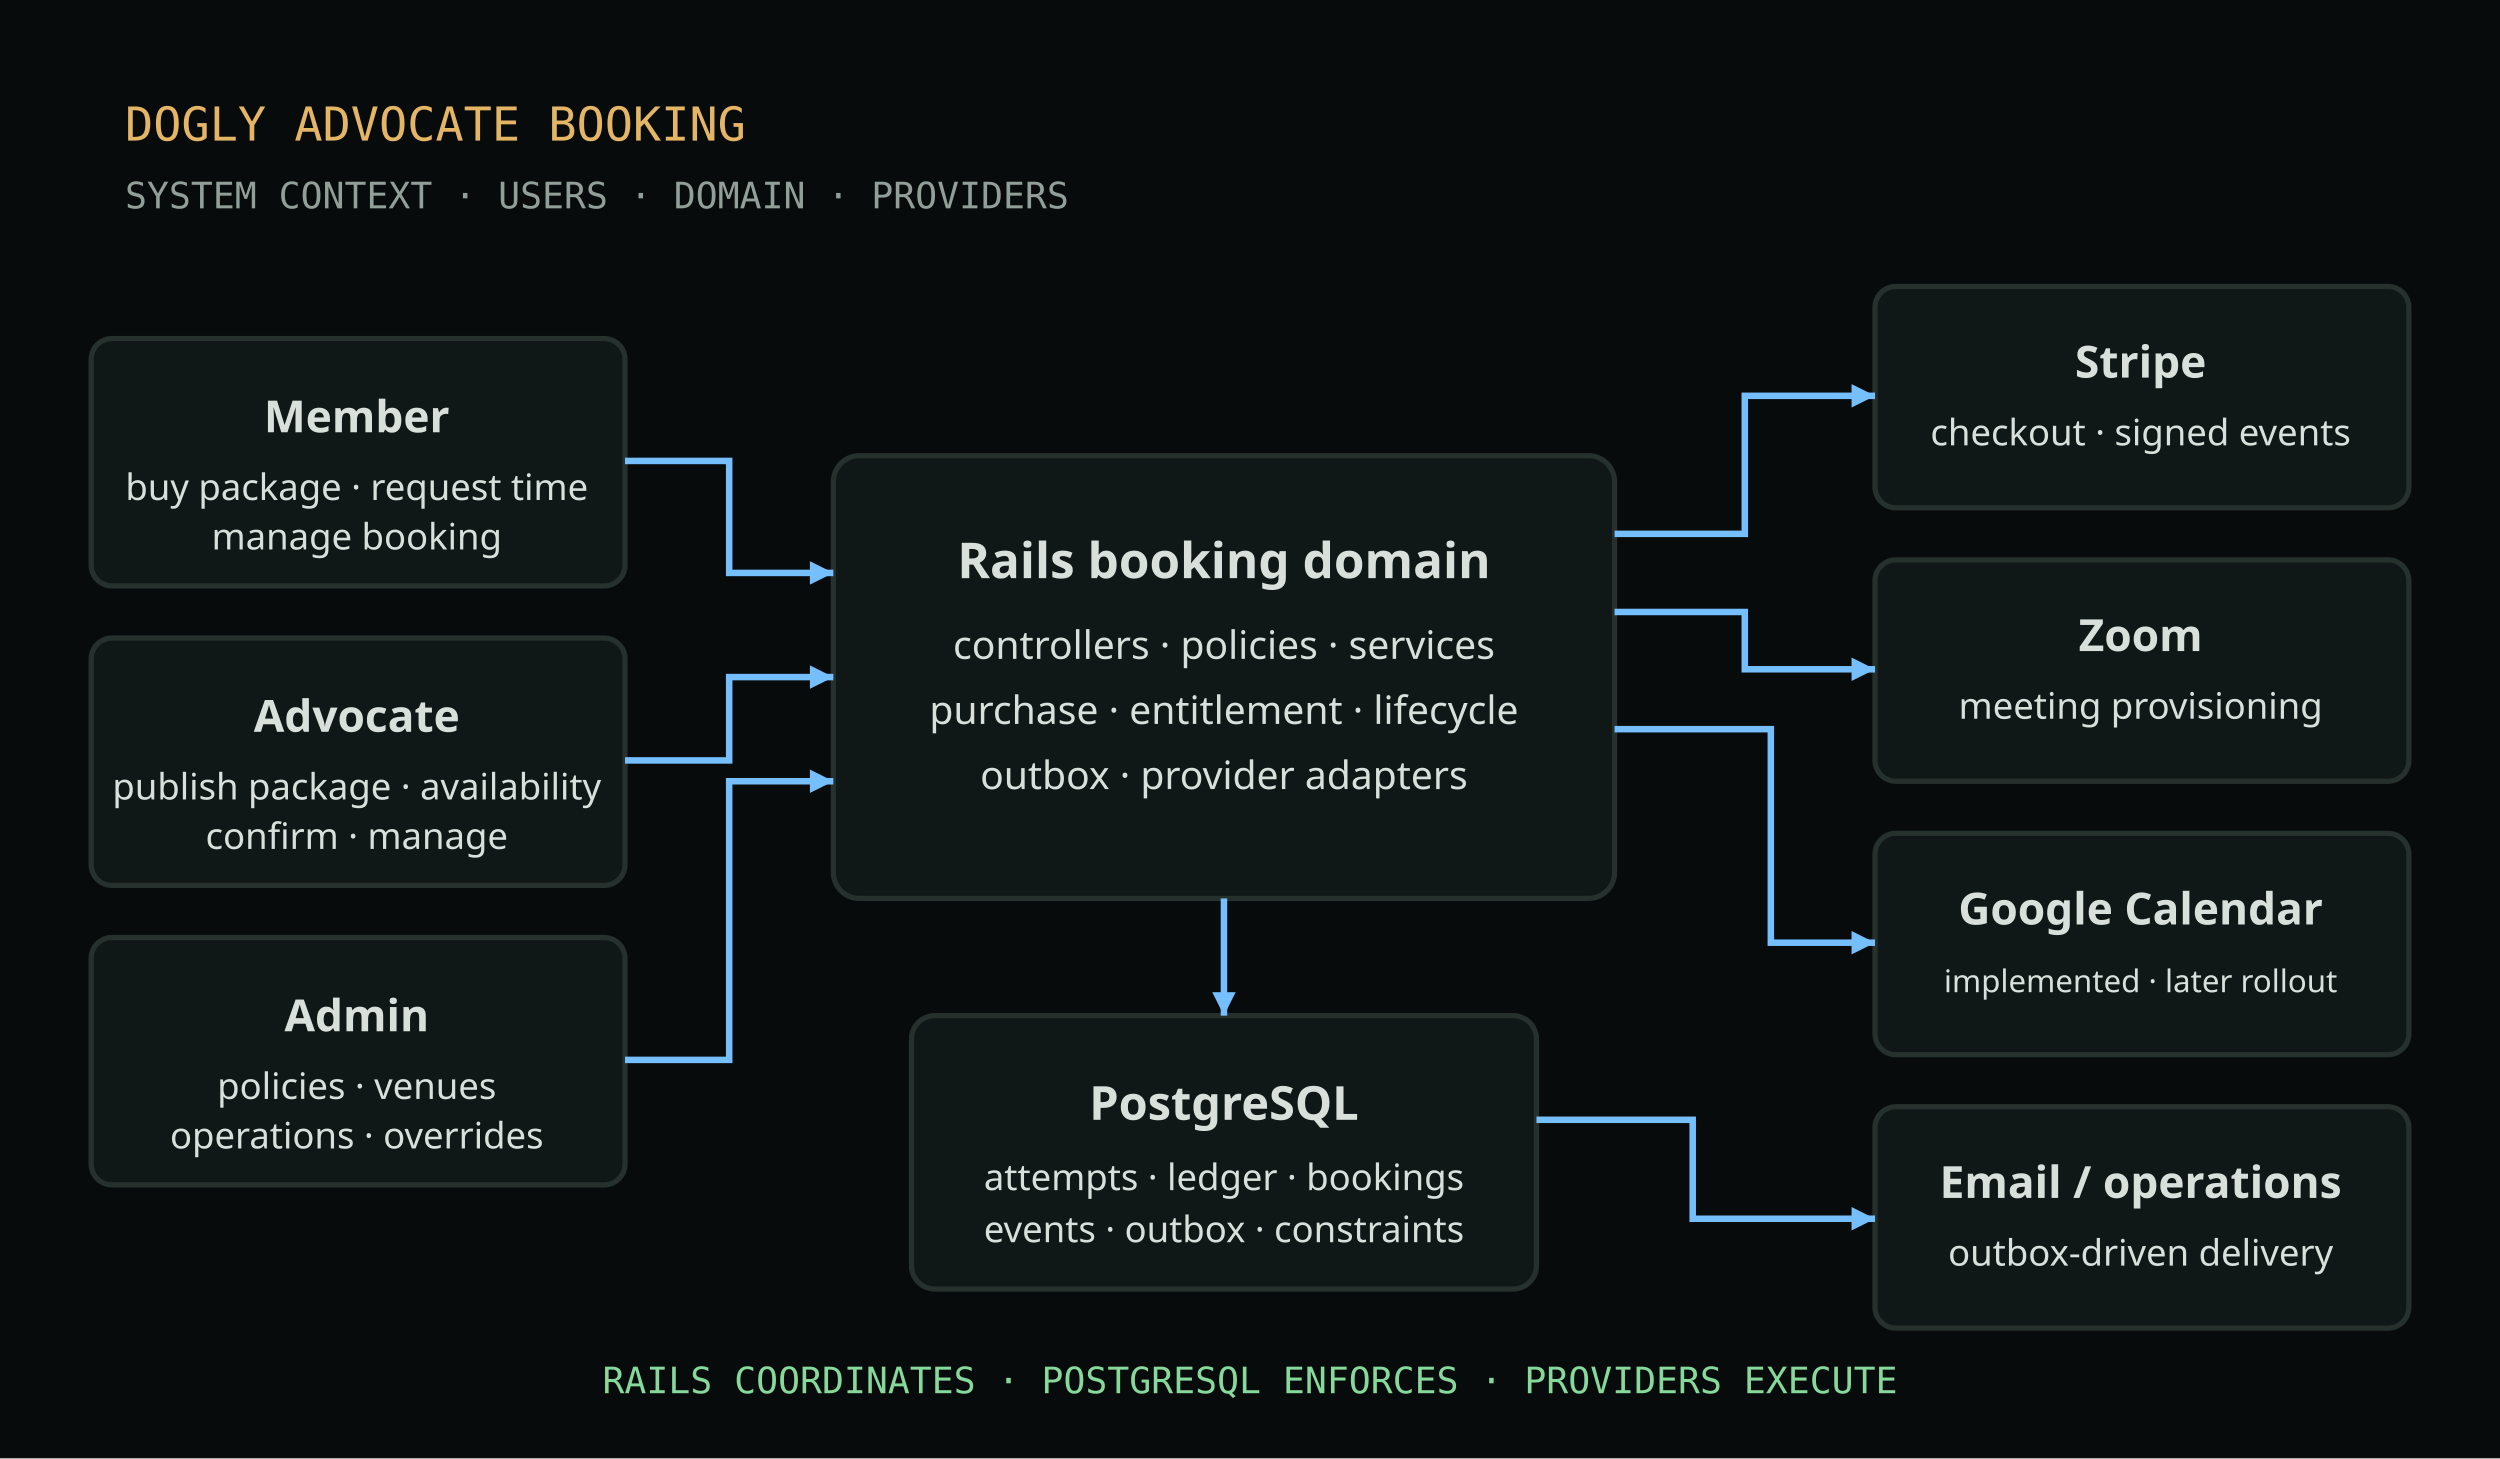
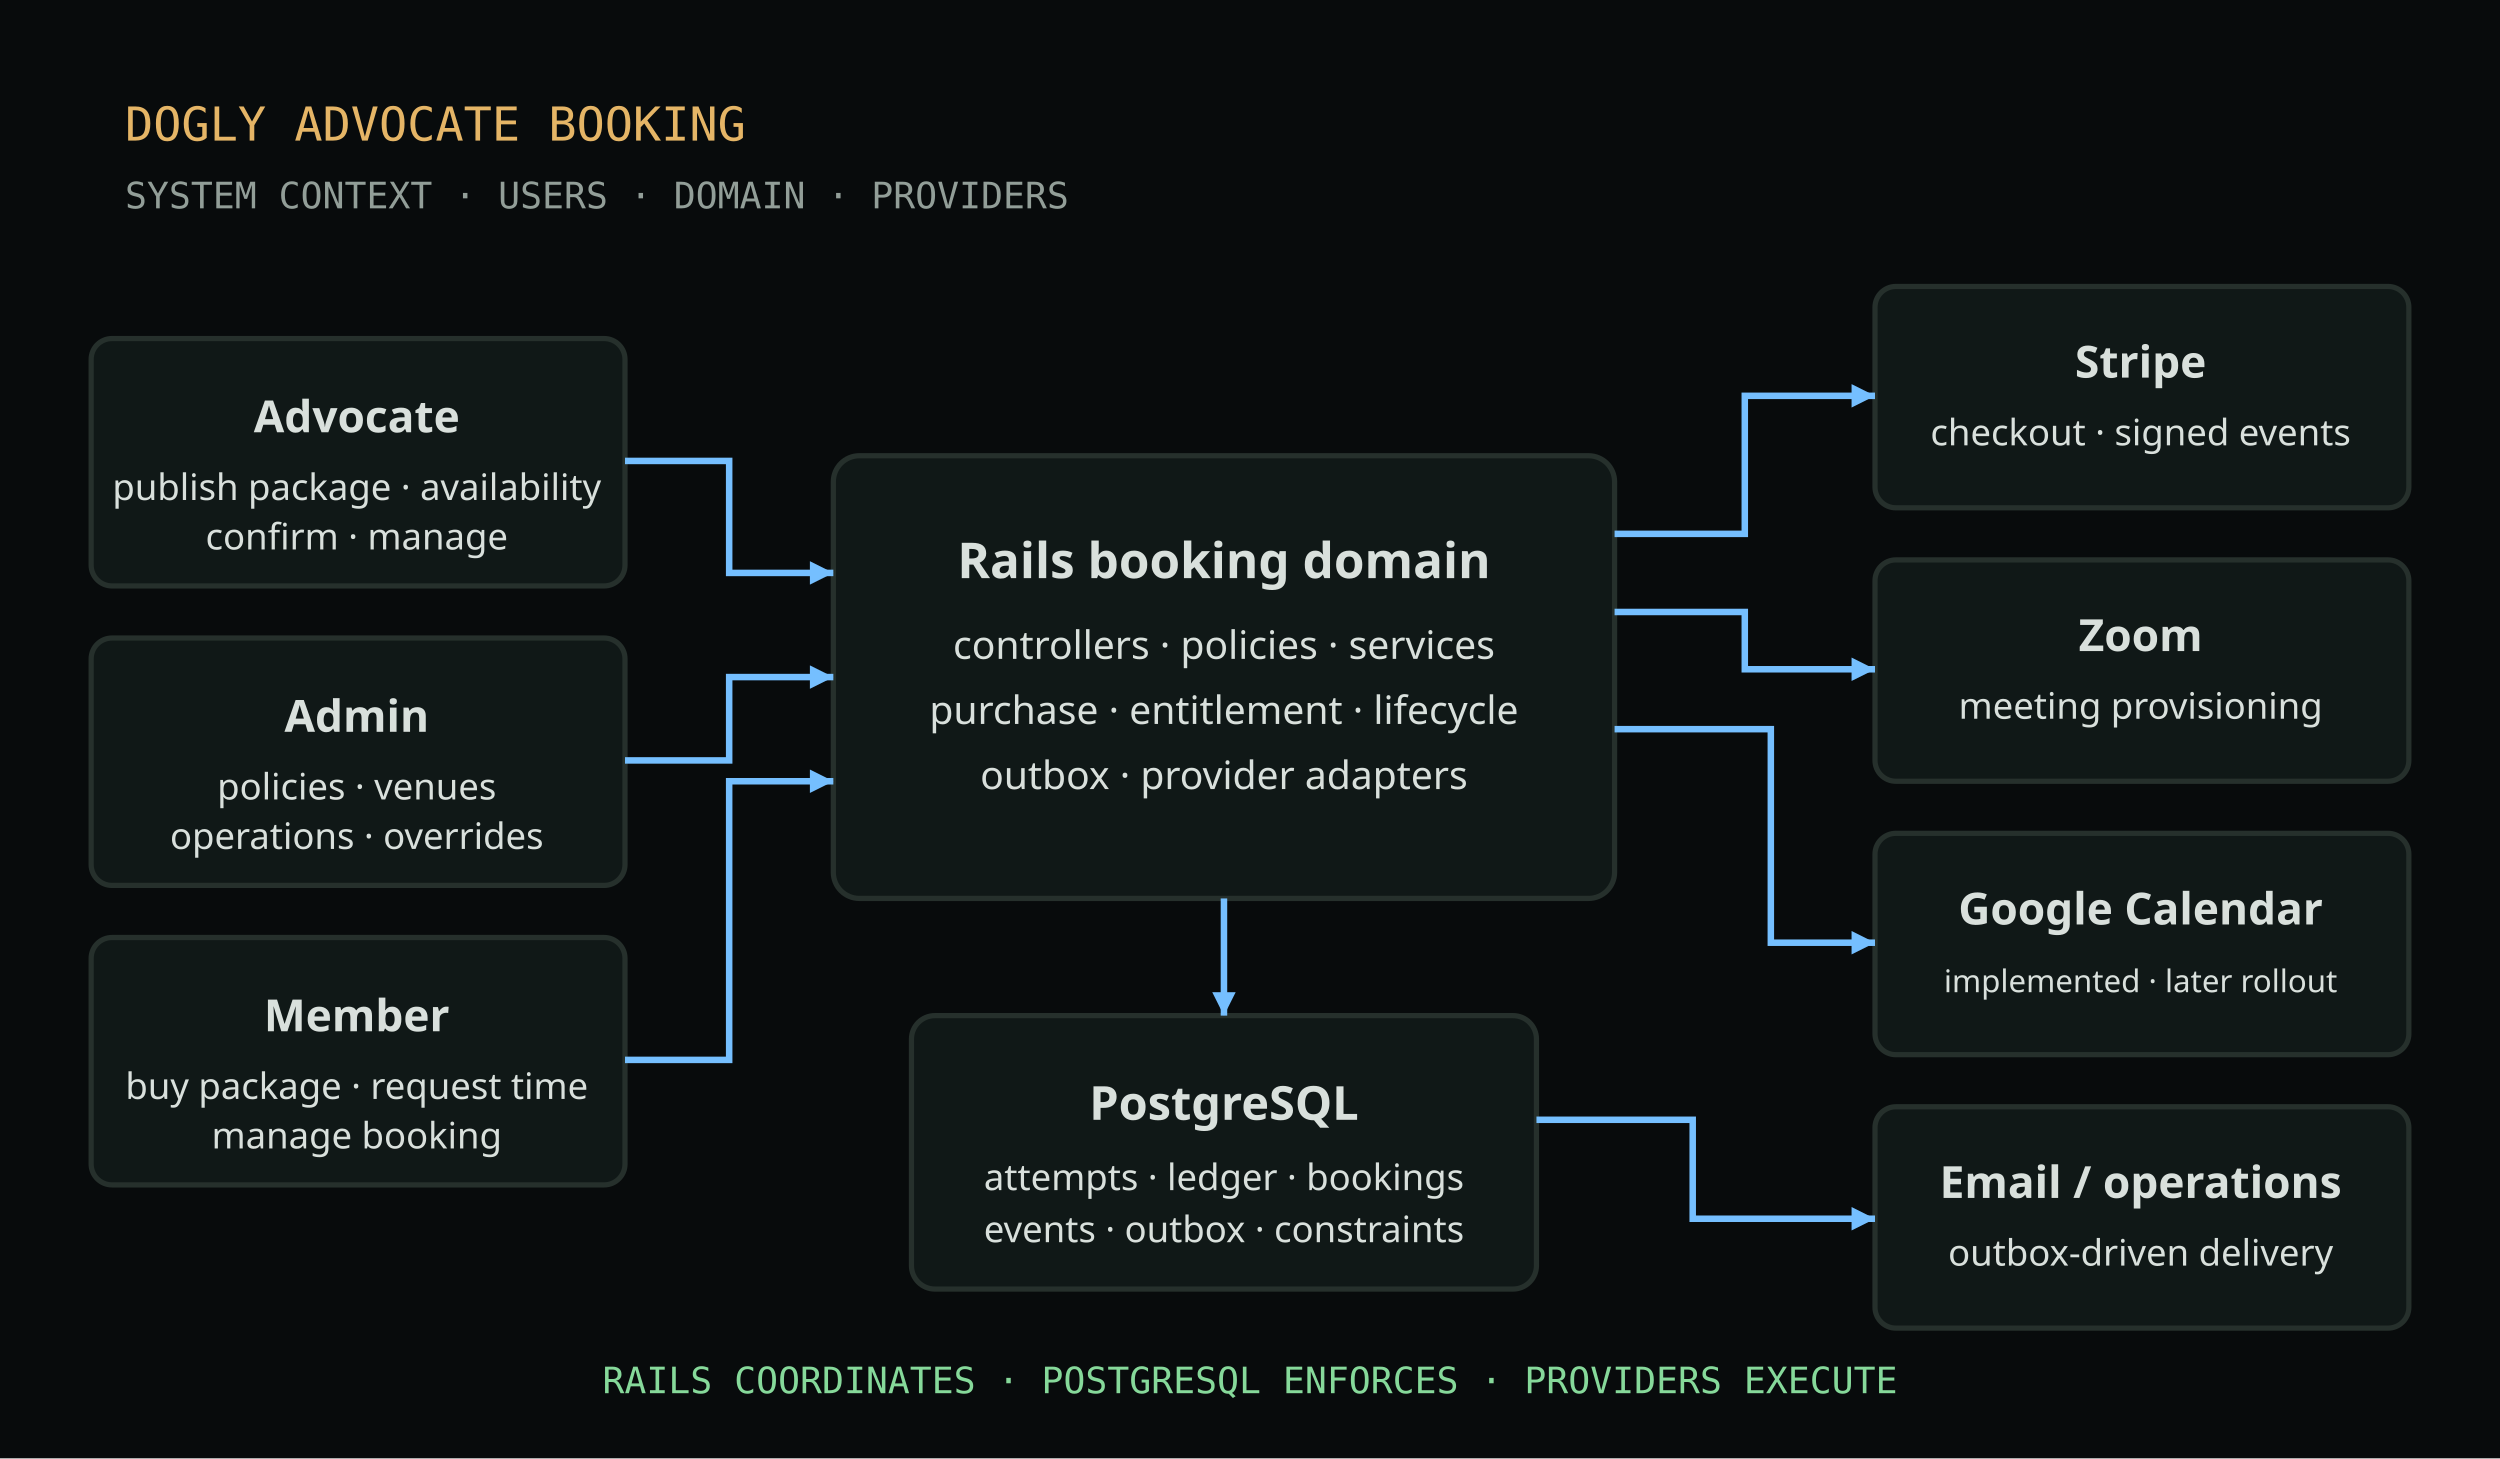
<svg xmlns="http://www.w3.org/2000/svg" width="960" height="560" viewBox="0 0 960 560" role="img" aria-labelledby="title desc">
  <defs>
    <marker id="arrowhead" markerWidth="9" markerHeight="9" refX="9" refY="4.5" orient="auto" markerUnits="userSpaceOnUse">
      <path d="M0 0 L9 4.5 L0 9 Z" fill="#75bfff" />
    </marker>
  </defs>
  <rect width="960" height="560" fill="#080b0c" />
  <g font-family="ui-monospace, monospace" fill="#e5b566">
    <text x="48" y="54" font-size="18">DOGLY ADVOCATE BOOKING</text>
    <text x="48" y="80" font-size="14" fill="#929e98">SYSTEM CONTEXT · USERS · DOMAIN · PROVIDERS</text>
  </g>
  <g fill="#101817" stroke="#26302c" stroke-width="2">
    <rect x="35" y="130" width="205" height="95" rx="8" />
    <rect x="35" y="245" width="205" height="95" rx="8" />
    <rect x="35" y="360" width="205" height="95" rx="8" />
    <rect x="320" y="175" width="300" height="170" rx="10" />
    <rect x="350" y="390" width="240" height="105" rx="9" />
    <rect x="720" y="110" width="205" height="85" rx="8" />
    <rect x="720" y="215" width="205" height="85" rx="8" />
    <rect x="720" y="320" width="205" height="85" rx="8" />
    <rect x="720" y="425" width="205" height="85" rx="8" />
  </g>
  <g font-family="ui-sans-serif, sans-serif" text-anchor="middle" fill="#d9e0dc">
-     <text x="137" y="166" font-size="17" font-weight="700">Member</text>
-     <text x="137" y="192" font-size="14">buy package · request time</text>
-     <text x="137" y="211" font-size="14">manage booking</text>
-     <text x="137" y="281" font-size="17" font-weight="700">Advocate</text>
-     <text x="137" y="307" font-size="14">publish package · availability</text>
-     <text x="137" y="326" font-size="14">confirm · manage</text>
-     <text x="137" y="396" font-size="17" font-weight="700">Admin</text>
-     <text x="137" y="422" font-size="14">policies · venues</text>
-     <text x="137" y="441" font-size="14">operations · overrides</text>
+     <text x="137" y="166" font-size="17" font-weight="700">Advocate</text>
+     <text x="137" y="192" font-size="14">publish package · availability</text>
+     <text x="137" y="211" font-size="14">confirm · manage</text>
+     <text x="137" y="281" font-size="17" font-weight="700">Admin</text>
+     <text x="137" y="307" font-size="14">policies · venues</text>
+     <text x="137" y="326" font-size="14">operations · overrides</text>
+     <text x="137" y="396" font-size="17" font-weight="700">Member</text>
+     <text x="137" y="422" font-size="14">buy package · request time</text>
+     <text x="137" y="441" font-size="14">manage booking</text>
    <text x="470" y="222" font-size="19" font-weight="700">Rails booking domain</text>
    <text x="470" y="253" font-size="15">controllers · policies · services</text>
    <text x="470" y="278" font-size="15">purchase · entitlement · lifecycle</text>
    <text x="470" y="303" font-size="15">outbox · provider adapters</text>
    <text x="470" y="430" font-size="18" font-weight="700">PostgreSQL</text>
    <text x="470" y="457" font-size="14">attempts · ledger · bookings</text>
    <text x="470" y="477" font-size="14">events · outbox · constraints</text>
    <text x="822" y="145" font-size="17" font-weight="700">Stripe</text>
    <text x="822" y="171" font-size="14">checkout · signed events</text>
    <text x="822" y="250" font-size="17" font-weight="700">Zoom</text>
    <text x="822" y="276" font-size="14">meeting provisioning</text>
    <text x="822" y="355" font-size="17" font-weight="700">Google Calendar</text>
    <text x="822" y="381" font-size="12">implemented · later rollout</text>
    <text x="822" y="460" font-size="17" font-weight="700">Email / operations</text>
    <text x="822" y="486" font-size="14">outbox-driven delivery</text>
  </g>
  <g stroke="#75bfff" stroke-width="2.5" fill="none" marker-end="url(#arrowhead)">
    <path d="M240 177 H280 V220 H320" />
    <path d="M240 292 H280 V260 H320" />
    <path d="M240 407 H280 V300 H320" />
    <path d="M470 345 V390" />
    <path d="M620 205 H670 V152 H720" />
    <path d="M620 235 H670 V257 H720" />
    <path d="M620 280 H680 V362 H720" />
    <path d="M590 430 H650 V468 H720" />
  </g>
  <text x="480" y="535" text-anchor="middle" fill="#86d99a" font-family="ui-monospace, monospace" font-size="14">RAILS COORDINATES · POSTGRESQL ENFORCES · PROVIDERS EXECUTE</text>
</svg>
